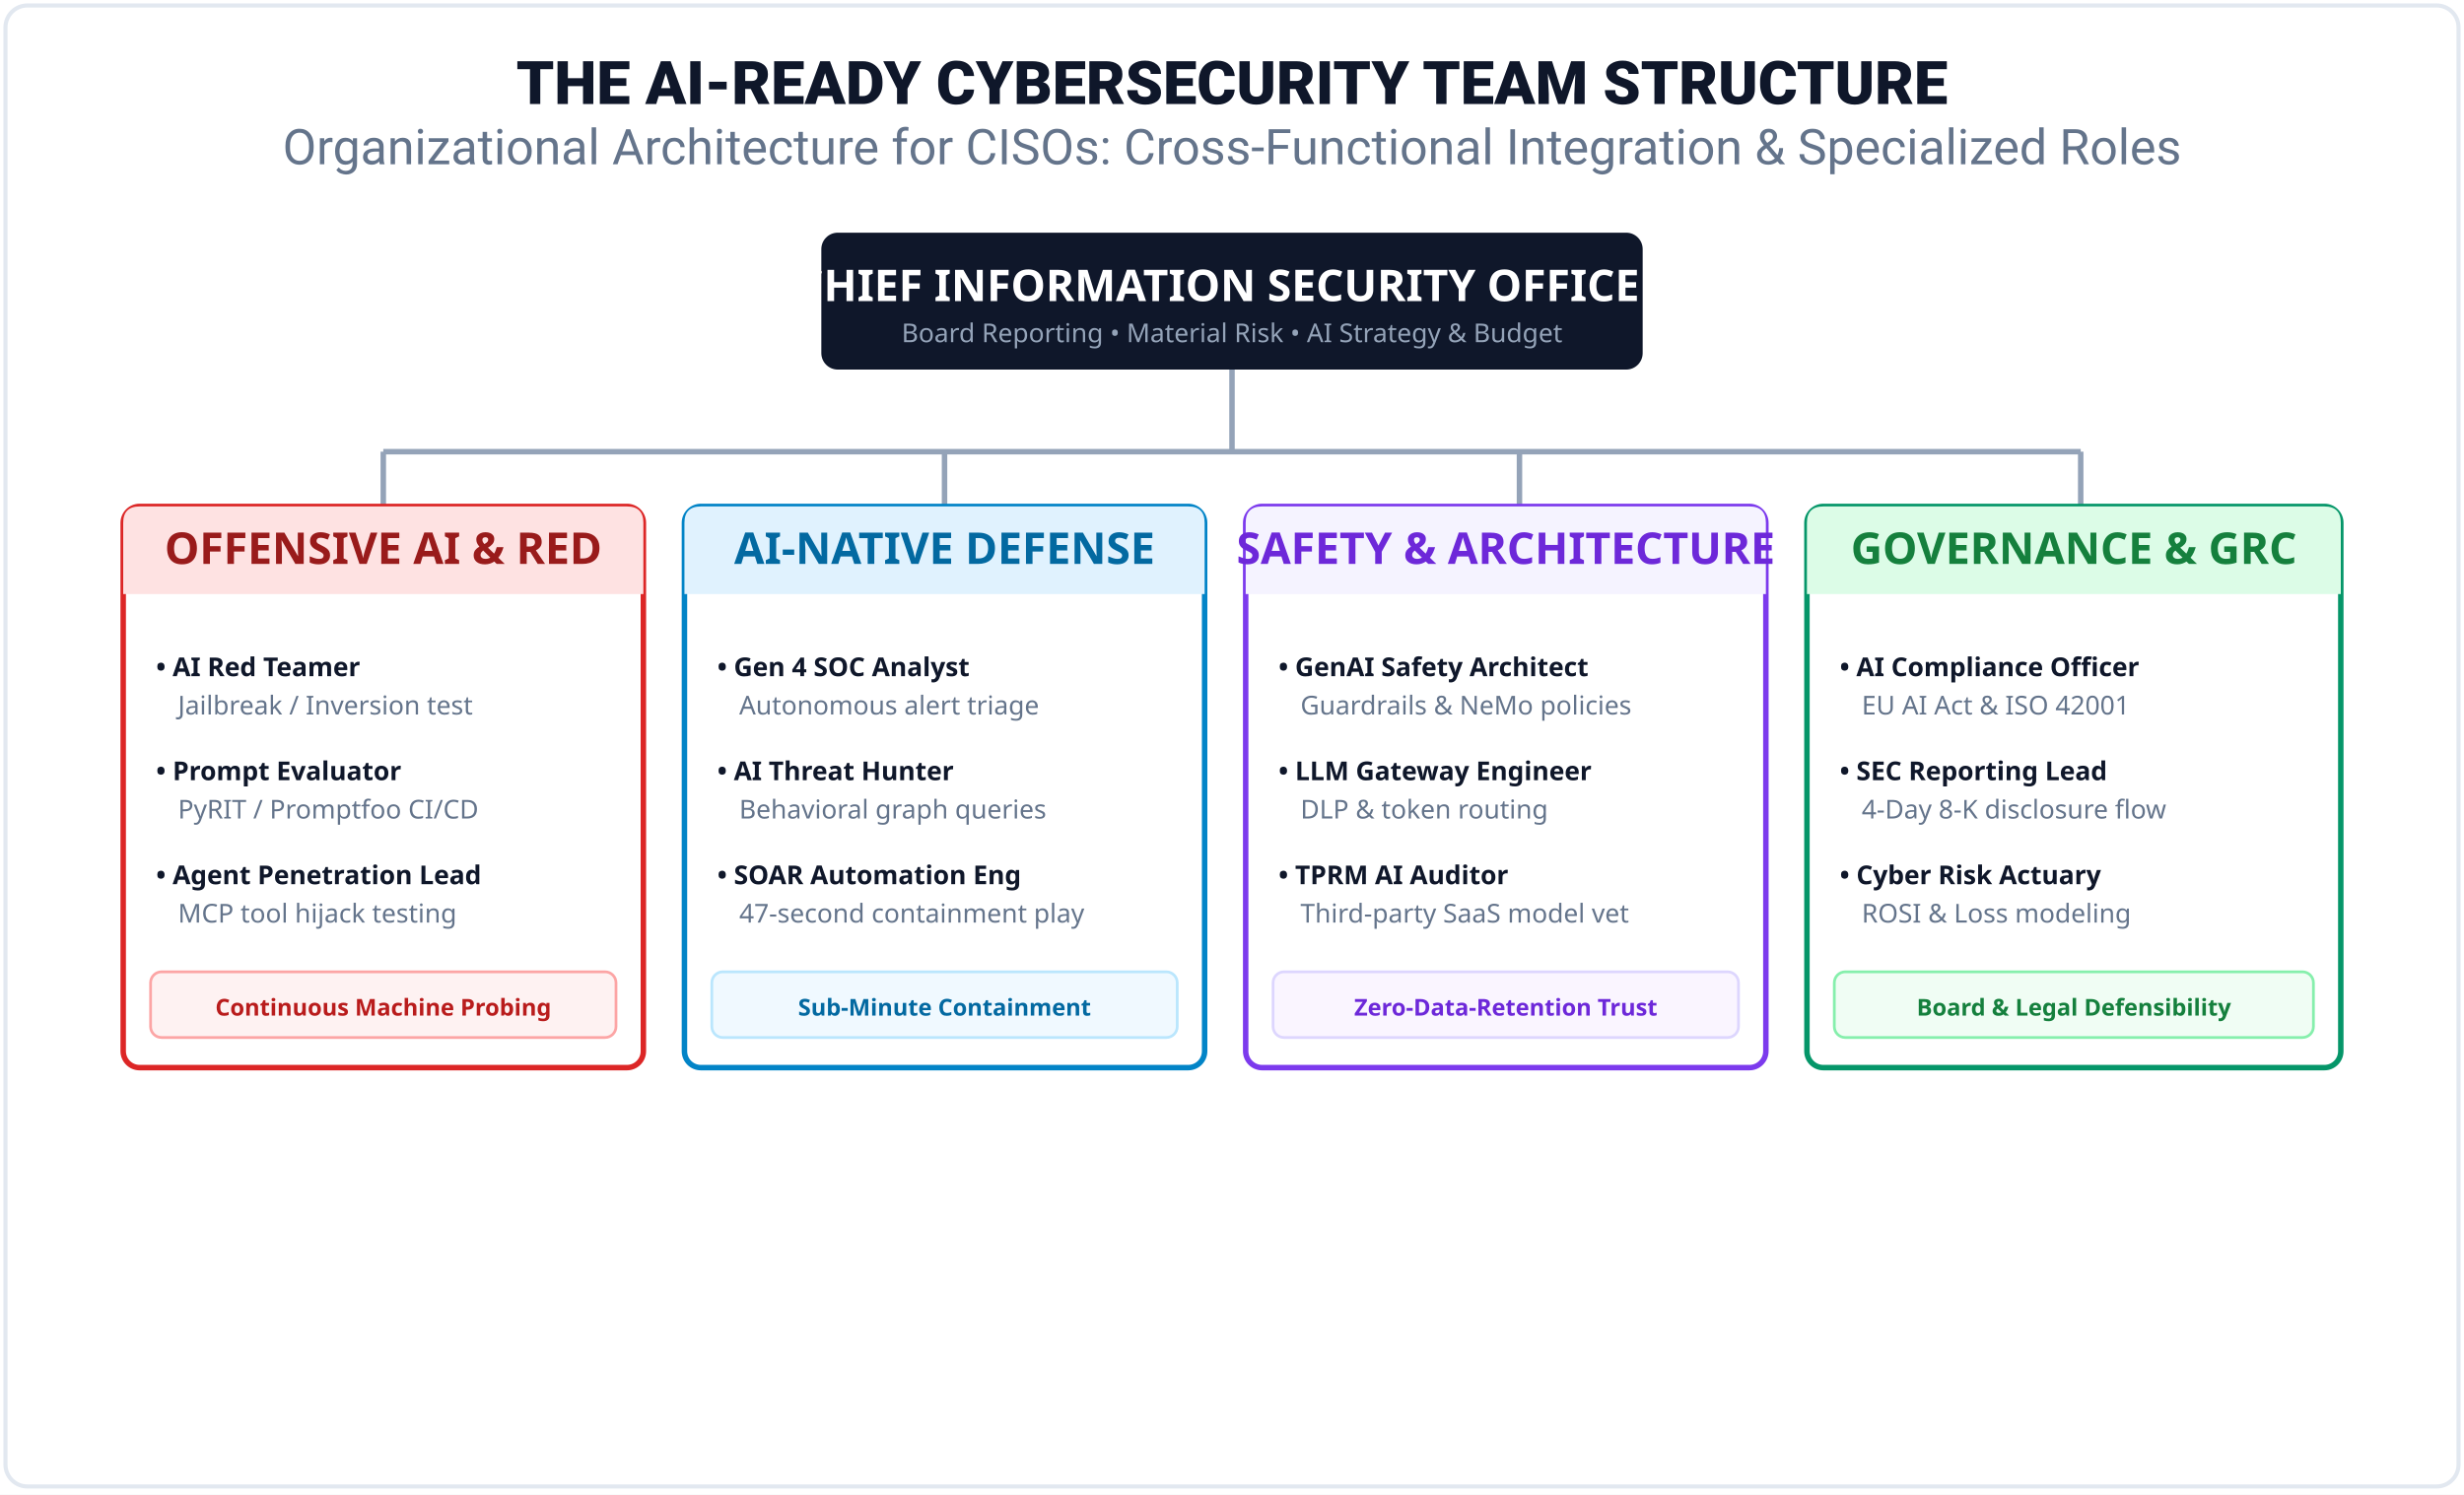
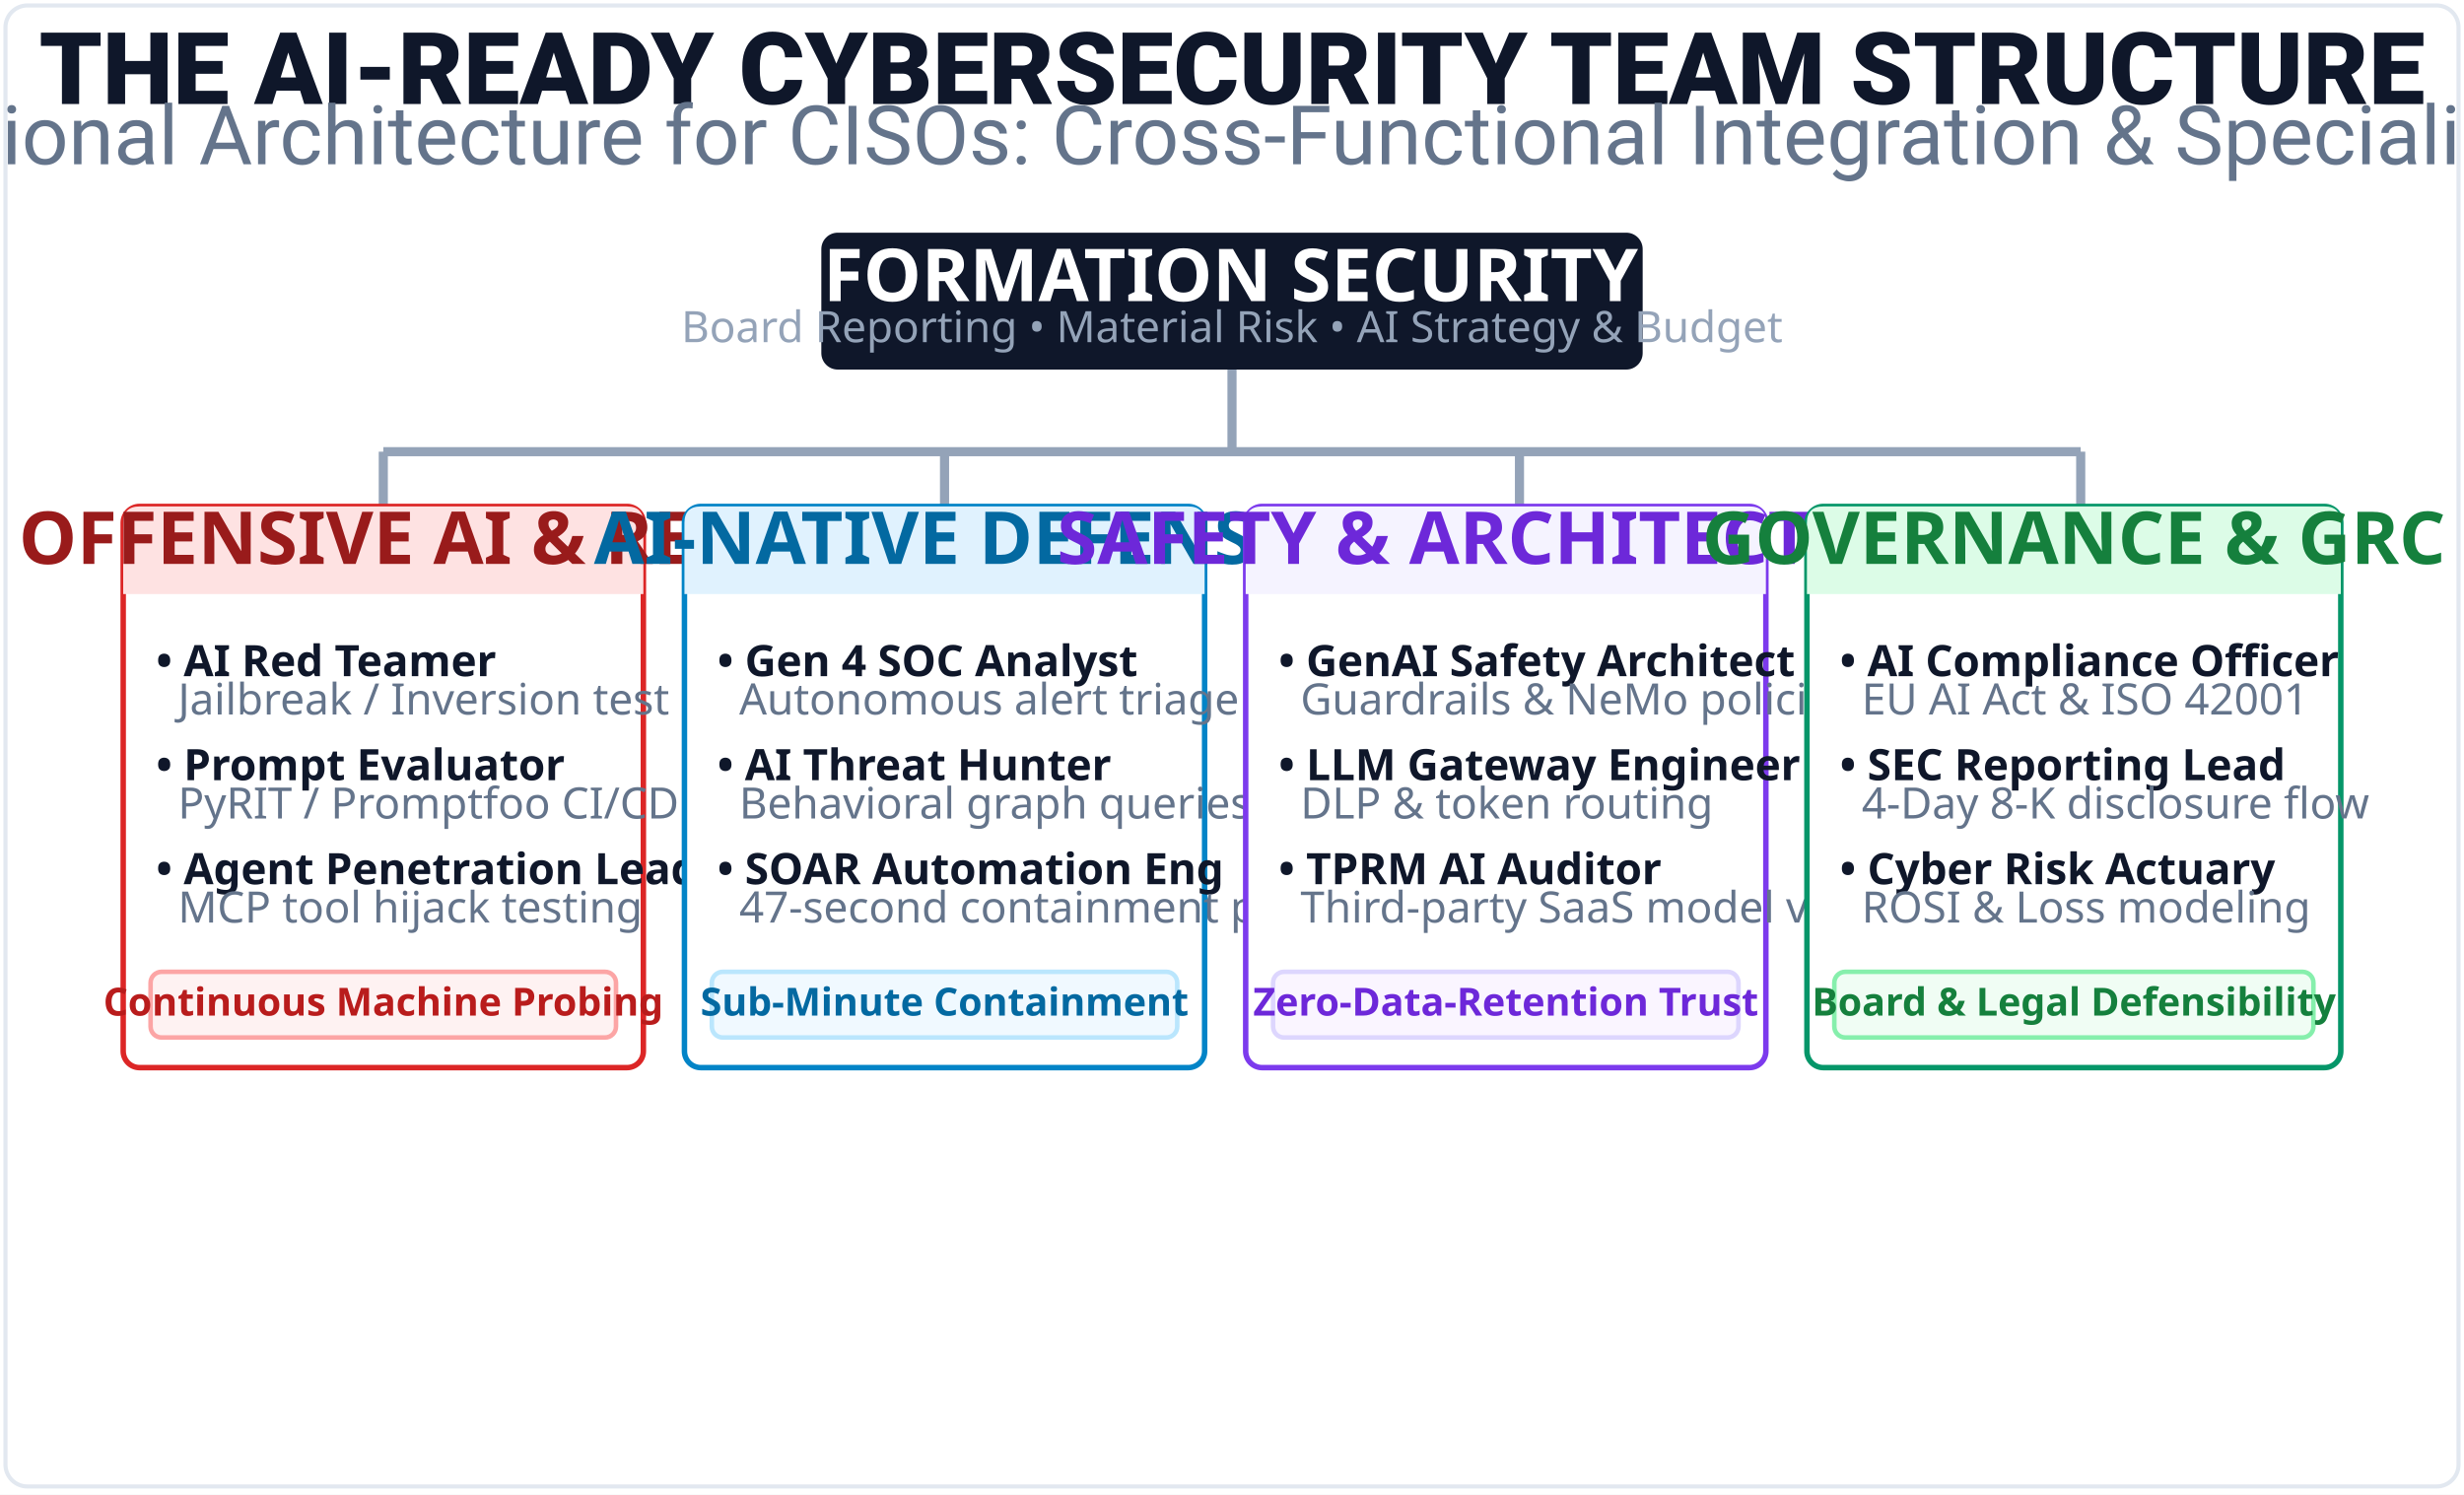
- <svg xmlns="http://www.w3.org/2000/svg" viewBox="0 0 900 546" width="100%" height="100%">
-   <rect width="900" height="546" fill="#ffffff" />
-   <rect width="896" height="541" x="2" y="2" fill="none" stroke="#e2e8f0" stroke-width="1.5" rx="8" />
-   <text x="450" y="38" fill="#0f172a" font-family="-apple-system, BlinkMacSystemFont, 'Segoe UI', Roboto, sans-serif" font-size="22" font-weight="800" text-anchor="middle">THE AI-READY CYBERSECURITY TEAM STRUCTURE</text>
-   <text x="450" y="60" fill="#64748b" font-family="-apple-system, BlinkMacSystemFont, 'Segoe UI', Roboto, sans-serif" font-size="18" text-anchor="middle">Organizational Architecture for CISOs: Cross-Functional Integration &amp; Specialized Roles</text>
-   <g transform="translate(300, 85)">
-     <rect width="300" height="50" fill="#0f172a" rx="6" />
-     <text x="150" y="25" fill="#ffffff" font-family="sans-serif" font-size="16" font-weight="800" text-anchor="middle">CHIEF INFORMATION SECURITY OFFICER</text>
-     <text x="150" y="40" fill="#94a3b8" font-family="sans-serif" font-size="9.5" text-anchor="middle">Board Reporting • Material Risk • AI Strategy &amp; Budget</text>
+ <svg xmlns="http://www.w3.org/2000/svg" viewBox="0 0 540 327.6" width="100%" height="100%">
+   <rect width="540" height="327.6" fill="#ffffff" />
+   <rect width="537.6" height="324.6" x="1.2" y="1.2" fill="none" stroke="#e2e8f0" stroke-width="0.9" rx="4.8" />
+   <text x="270" y="22.8" fill="#0f172a" font-family="-apple-system, BlinkMacSystemFont, 'Segoe UI', Roboto, sans-serif" font-size="22" font-weight="800" text-anchor="middle">THE AI-READY CYBERSECURITY TEAM STRUCTURE</text>
+   <text x="270" y="36" fill="#64748b" font-family="-apple-system, BlinkMacSystemFont, 'Segoe UI', Roboto, sans-serif" font-size="18" text-anchor="middle">Organizational Architecture for CISOs: Cross-Functional Integration &amp; Specialized Roles</text>
+   <g transform="translate(180, 51)">
+     <rect width="180" height="30" fill="#0f172a" rx="3.6" />
+     <text x="90" y="15" fill="#ffffff" font-family="sans-serif" font-size="16" font-weight="800" text-anchor="middle">CHIEF INFORMATION SECURITY OFFICER</text>
+     <text x="90" y="24" fill="#94a3b8" font-family="sans-serif" font-size="9.5" text-anchor="middle">Board Reporting • Material Risk • AI Strategy &amp; Budget</text>
  </g>
-   <line x1="450" y1="135" x2="450" y2="165" stroke="#94a3b8" stroke-width="2" />
-   <line x1="140" y1="165" x2="760" y2="165" stroke="#94a3b8" stroke-width="2" />
-   <line x1="140" y1="165" x2="140" y2="185" stroke="#94a3b8" stroke-width="2" />
-   <line x1="345" y1="165" x2="345" y2="185" stroke="#94a3b8" stroke-width="2" />
-   <line x1="555" y1="165" x2="555" y2="185" stroke="#94a3b8" stroke-width="2" />
-   <line x1="760" y1="165" x2="760" y2="185" stroke="#94a3b8" stroke-width="2" />
-   <g transform="translate(45, 185)">
-     <rect width="190" height="205" fill="#ffffff" stroke="#dc2626" stroke-width="2" rx="6" />
-     <path d="M 0 6 Q 0 0 6 0 L 184 0 Q 190 0 190 6 L 190 32 L 0 32 Z" fill="#fee2e2" />
-     <text x="95" y="21" fill="#991b1b" font-family="sans-serif" font-size="16" font-weight="800" text-anchor="middle">OFFENSIVE AI &amp; RED</text>
-     <g transform="translate(12, 48)" font-family="sans-serif" font-size="9.5" fill="#334155">
-       <text x="0" y="14" font-weight="700" fill="#0f172a">• AI Red Teamer</text>
-       <text x="8" y="28" fill="#64748b">Jailbreak / Inversion test</text>
-       <text x="0" y="52" font-weight="700" fill="#0f172a">• Prompt Evaluator</text>
-       <text x="8" y="66" fill="#64748b">PyRIT / Promptfoo CI/CD</text>
-       <text x="0" y="90" font-weight="700" fill="#0f172a">• Agent Penetration Lead</text>
-       <text x="8" y="104" fill="#64748b">MCP tool hijack testing</text>
+   <line x1="270" y1="81" x2="270" y2="99" stroke="#94a3b8" stroke-width="2" />
+   <line x1="84" y1="99" x2="456" y2="99" stroke="#94a3b8" stroke-width="2" />
+   <line x1="84" y1="99" x2="84" y2="111" stroke="#94a3b8" stroke-width="2" />
+   <line x1="207" y1="99" x2="207" y2="111" stroke="#94a3b8" stroke-width="2" />
+   <line x1="333" y1="99" x2="333" y2="111" stroke="#94a3b8" stroke-width="2" />
+   <line x1="456" y1="99" x2="456" y2="111" stroke="#94a3b8" stroke-width="2" />
+   <g transform="translate(27, 111)">
+     <rect width="114" height="123" fill="#ffffff" stroke="#dc2626" stroke-width="1.2" rx="3.6" />
+     <path d="M 0 3.6 Q 0 0 3.6 0 L 110.4 0 Q 114 0 114 3.6 L 114 19.2 L 0 19.2 Z" fill="#fee2e2" />
+     <text x="57" y="12.6" fill="#991b1b" font-family="sans-serif" font-size="16" font-weight="800" text-anchor="middle">OFFENSIVE AI &amp; RED</text>
+     <g transform="translate(7.2, 28.8)" font-family="sans-serif" font-size="9.5" fill="#334155">
+       <text x="0" y="8.4" font-weight="700" fill="#0f172a">• AI Red Teamer</text>
+       <text x="4.8" y="16.8" fill="#64748b">Jailbreak / Inversion test</text>
+       <text x="0" y="31.2" font-weight="700" fill="#0f172a">• Prompt Evaluator</text>
+       <text x="4.8" y="39.6" fill="#64748b">PyRIT / Promptfoo CI/CD</text>
+       <text x="0" y="54" font-weight="700" fill="#0f172a">• Agent Penetration Lead</text>
+       <text x="4.8" y="62.4" fill="#64748b">MCP tool hijack testing</text>
    </g>
-     <rect x="10" y="170" width="170" height="24" fill="#fef2f2" stroke="#fca5a5" rx="4" />
-     <text x="95" y="186" fill="#b91c1c" font-family="sans-serif" font-size="8.5" font-weight="700" text-anchor="middle">Continuous Machine Probing</text>
+     <rect x="6" y="102" width="102" height="14.4" fill="#fef2f2" stroke="#fca5a5" rx="2.4" />
+     <text x="57" y="111.6" fill="#b91c1c" font-family="sans-serif" font-size="8.5" font-weight="700" text-anchor="middle">Continuous Machine Probing</text>
  </g>
-   <g transform="translate(250, 185)">
-     <rect width="190" height="205" fill="#ffffff" stroke="#0284c7" stroke-width="2" rx="6" />
-     <path d="M 0 6 Q 0 0 6 0 L 184 0 Q 190 0 190 6 L 190 32 L 0 32 Z" fill="#e0f2fe" />
-     <text x="95" y="21" fill="#0369a1" font-family="sans-serif" font-size="16" font-weight="800" text-anchor="middle">AI-NATIVE DEFENSE</text>
-     <g transform="translate(12, 48)" font-family="sans-serif" font-size="9.5" fill="#334155">
-       <text x="0" y="14" font-weight="700" fill="#0f172a">• Gen 4 SOC Analyst</text>
-       <text x="8" y="28" fill="#64748b">Autonomous alert triage</text>
-       <text x="0" y="52" font-weight="700" fill="#0f172a">• AI Threat Hunter</text>
-       <text x="8" y="66" fill="#64748b">Behavioral graph queries</text>
-       <text x="0" y="90" font-weight="700" fill="#0f172a">• SOAR Automation Eng</text>
-       <text x="8" y="104" fill="#64748b">47-second containment play</text>
+   <g transform="translate(150, 111)">
+     <rect width="114" height="123" fill="#ffffff" stroke="#0284c7" stroke-width="1.2" rx="3.6" />
+     <path d="M 0 3.6 Q 0 0 3.6 0 L 110.4 0 Q 114 0 114 3.6 L 114 19.2 L 0 19.2 Z" fill="#e0f2fe" />
+     <text x="57" y="12.6" fill="#0369a1" font-family="sans-serif" font-size="16" font-weight="800" text-anchor="middle">AI-NATIVE DEFENSE</text>
+     <g transform="translate(7.2, 28.8)" font-family="sans-serif" font-size="9.5" fill="#334155">
+       <text x="0" y="8.4" font-weight="700" fill="#0f172a">• Gen 4 SOC Analyst</text>
+       <text x="4.8" y="16.8" fill="#64748b">Autonomous alert triage</text>
+       <text x="0" y="31.2" font-weight="700" fill="#0f172a">• AI Threat Hunter</text>
+       <text x="4.8" y="39.6" fill="#64748b">Behavioral graph queries</text>
+       <text x="0" y="54" font-weight="700" fill="#0f172a">• SOAR Automation Eng</text>
+       <text x="4.8" y="62.4" fill="#64748b">47-second containment play</text>
    </g>
-     <rect x="10" y="170" width="170" height="24" fill="#f0f9ff" stroke="#bae6fd" rx="4" />
-     <text x="95" y="186" fill="#0369a1" font-family="sans-serif" font-size="8.5" font-weight="700" text-anchor="middle">Sub-Minute Containment</text>
+     <rect x="6" y="102" width="102" height="14.4" fill="#f0f9ff" stroke="#bae6fd" rx="2.4" />
+     <text x="57" y="111.6" fill="#0369a1" font-family="sans-serif" font-size="8.5" font-weight="700" text-anchor="middle">Sub-Minute Containment</text>
  </g>
-   <g transform="translate(455, 185)">
-     <rect width="190" height="205" fill="#ffffff" stroke="#7c3aed" stroke-width="2" rx="6" />
-     <path d="M 0 6 Q 0 0 6 0 L 184 0 Q 190 0 190 6 L 190 32 L 0 32 Z" fill="#f5f3ff" />
-     <text x="95" y="21" fill="#6d28d9" font-family="sans-serif" font-size="16" font-weight="800" text-anchor="middle">SAFETY &amp; ARCHITECTURE</text>
-     <g transform="translate(12, 48)" font-family="sans-serif" font-size="9.5" fill="#334155">
-       <text x="0" y="14" font-weight="700" fill="#0f172a">• GenAI Safety Architect</text>
-       <text x="8" y="28" fill="#64748b">Guardrails &amp; NeMo policies</text>
-       <text x="0" y="52" font-weight="700" fill="#0f172a">• LLM Gateway Engineer</text>
-       <text x="8" y="66" fill="#64748b">DLP &amp; token routing</text>
-       <text x="0" y="90" font-weight="700" fill="#0f172a">• TPRM AI Auditor</text>
-       <text x="8" y="104" fill="#64748b">Third-party SaaS model vet</text>
+   <g transform="translate(273, 111)">
+     <rect width="114" height="123" fill="#ffffff" stroke="#7c3aed" stroke-width="1.2" rx="3.6" />
+     <path d="M 0 3.6 Q 0 0 3.6 0 L 110.4 0 Q 114 0 114 3.6 L 114 19.2 L 0 19.2 Z" fill="#f5f3ff" />
+     <text x="57" y="12.6" fill="#6d28d9" font-family="sans-serif" font-size="16" font-weight="800" text-anchor="middle">SAFETY &amp; ARCHITECTURE</text>
+     <g transform="translate(7.2, 28.8)" font-family="sans-serif" font-size="9.5" fill="#334155">
+       <text x="0" y="8.4" font-weight="700" fill="#0f172a">• GenAI Safety Architect</text>
+       <text x="4.8" y="16.8" fill="#64748b">Guardrails &amp; NeMo policies</text>
+       <text x="0" y="31.2" font-weight="700" fill="#0f172a">• LLM Gateway Engineer</text>
+       <text x="4.8" y="39.6" fill="#64748b">DLP &amp; token routing</text>
+       <text x="0" y="54" font-weight="700" fill="#0f172a">• TPRM AI Auditor</text>
+       <text x="4.8" y="62.4" fill="#64748b">Third-party SaaS model vet</text>
    </g>
-     <rect x="10" y="170" width="170" height="24" fill="#faf5ff" stroke="#ddd6fe" rx="4" />
-     <text x="95" y="186" fill="#6d28d9" font-family="sans-serif" font-size="8.5" font-weight="700" text-anchor="middle">Zero-Data-Retention Trust</text>
+     <rect x="6" y="102" width="102" height="14.4" fill="#faf5ff" stroke="#ddd6fe" rx="2.4" />
+     <text x="57" y="111.6" fill="#6d28d9" font-family="sans-serif" font-size="8.5" font-weight="700" text-anchor="middle">Zero-Data-Retention Trust</text>
  </g>
-   <g transform="translate(660, 185)">
-     <rect width="195" height="205" fill="#ffffff" stroke="#059669" stroke-width="2" rx="6" />
-     <path d="M 0 6 Q 0 0 6 0 L 189 0 Q 195 0 195 6 L 195 32 L 0 32 Z" fill="#dcfce7" />
-     <text x="97.5" y="21" fill="#15803d" font-family="sans-serif" font-size="16" font-weight="800" text-anchor="middle">GOVERNANCE &amp; GRC</text>
-     <g transform="translate(12, 48)" font-family="sans-serif" font-size="9.5" fill="#334155">
-       <text x="0" y="14" font-weight="700" fill="#0f172a">• AI Compliance Officer</text>
-       <text x="8" y="28" fill="#64748b">EU AI Act &amp; ISO 42001</text>
-       <text x="0" y="52" font-weight="700" fill="#0f172a">• SEC Reporting Lead</text>
-       <text x="8" y="66" fill="#64748b">4-Day 8-K disclosure flow</text>
-       <text x="0" y="90" font-weight="700" fill="#0f172a">• Cyber Risk Actuary</text>
-       <text x="8" y="104" fill="#64748b">ROSI &amp; Loss modeling</text>
+   <g transform="translate(396, 111)">
+     <rect width="117" height="123" fill="#ffffff" stroke="#059669" stroke-width="1.2" rx="3.6" />
+     <path d="M 0 3.6 Q 0 0 3.6 0 L 113.4 0 Q 117 0 117 3.6 L 117 19.2 L 0 19.2 Z" fill="#dcfce7" />
+     <text x="58.5" y="12.6" fill="#15803d" font-family="sans-serif" font-size="16" font-weight="800" text-anchor="middle">GOVERNANCE &amp; GRC</text>
+     <g transform="translate(7.2, 28.8)" font-family="sans-serif" font-size="9.5" fill="#334155">
+       <text x="0" y="8.4" font-weight="700" fill="#0f172a">• AI Compliance Officer</text>
+       <text x="4.8" y="16.8" fill="#64748b">EU AI Act &amp; ISO 42001</text>
+       <text x="0" y="31.2" font-weight="700" fill="#0f172a">• SEC Reporting Lead</text>
+       <text x="4.8" y="39.6" fill="#64748b">4-Day 8-K disclosure flow</text>
+       <text x="0" y="54" font-weight="700" fill="#0f172a">• Cyber Risk Actuary</text>
+       <text x="4.8" y="62.4" fill="#64748b">ROSI &amp; Loss modeling</text>
    </g>
-     <rect x="10" y="170" width="175" height="24" fill="#f0fdf4" stroke="#86efac" rx="4" />
-     <text x="97.5" y="186" fill="#15803d" font-family="sans-serif" font-size="8.5" font-weight="700" text-anchor="middle">Board &amp; Legal Defensibility</text>
+     <rect x="6" y="102" width="105" height="14.4" fill="#f0fdf4" stroke="#86efac" rx="2.4" />
+     <text x="58.5" y="111.6" fill="#15803d" font-family="sans-serif" font-size="8.5" font-weight="700" text-anchor="middle">Board &amp; Legal Defensibility</text>
  </g>
</svg>
